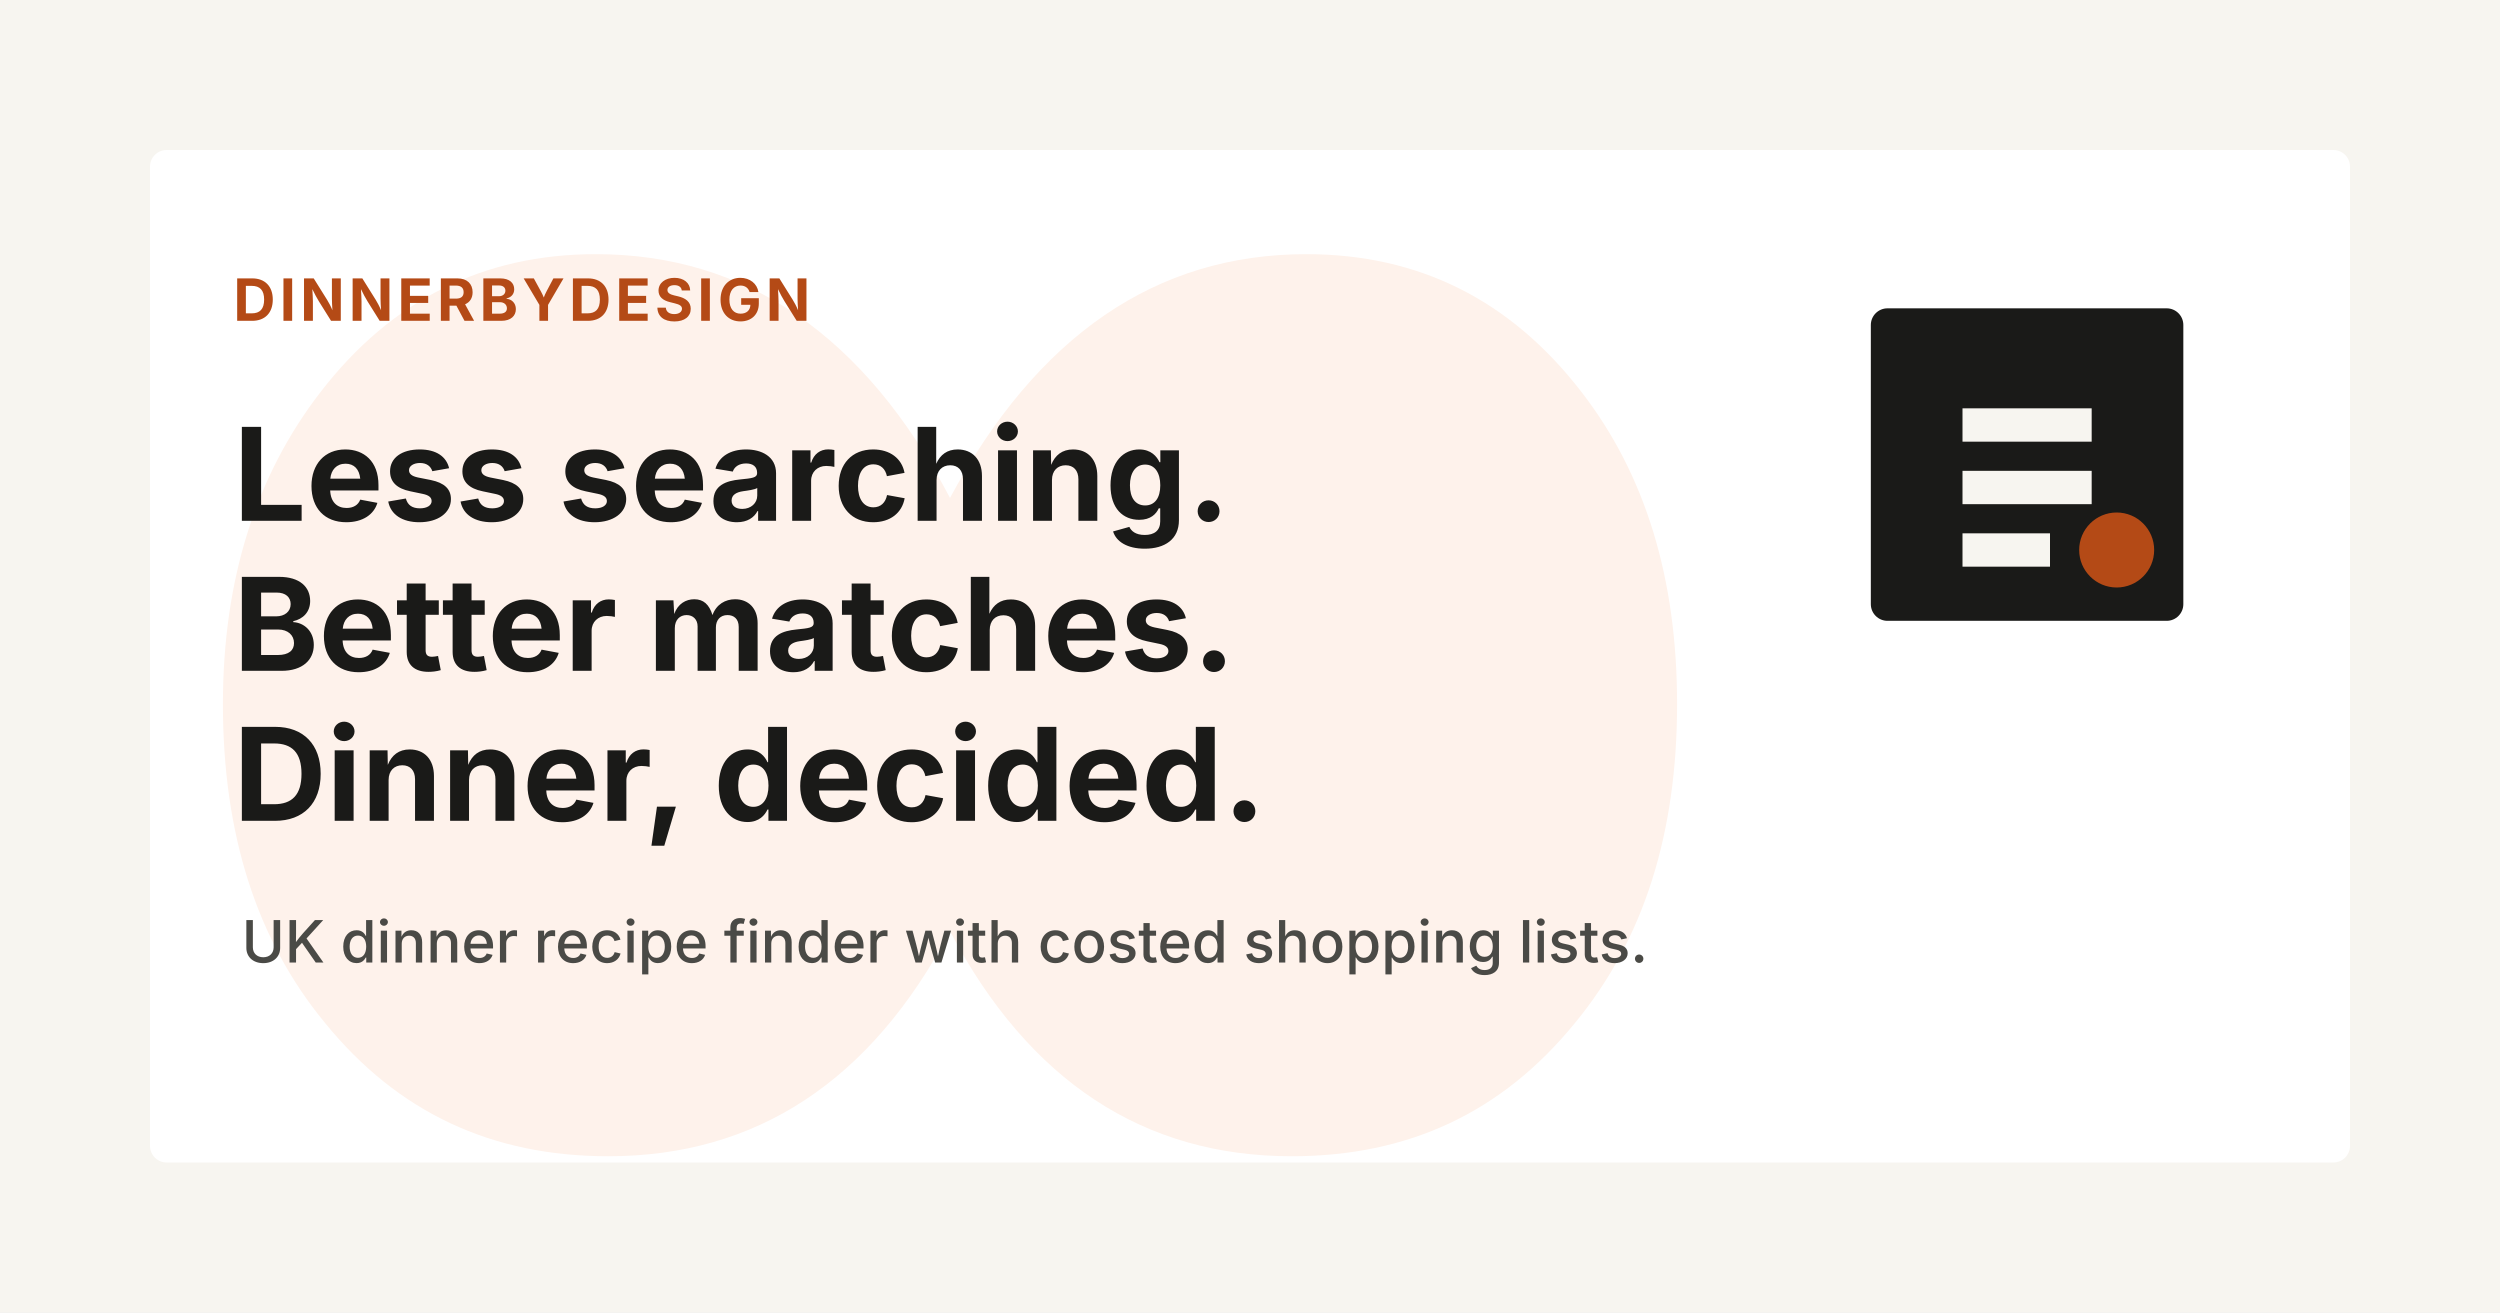
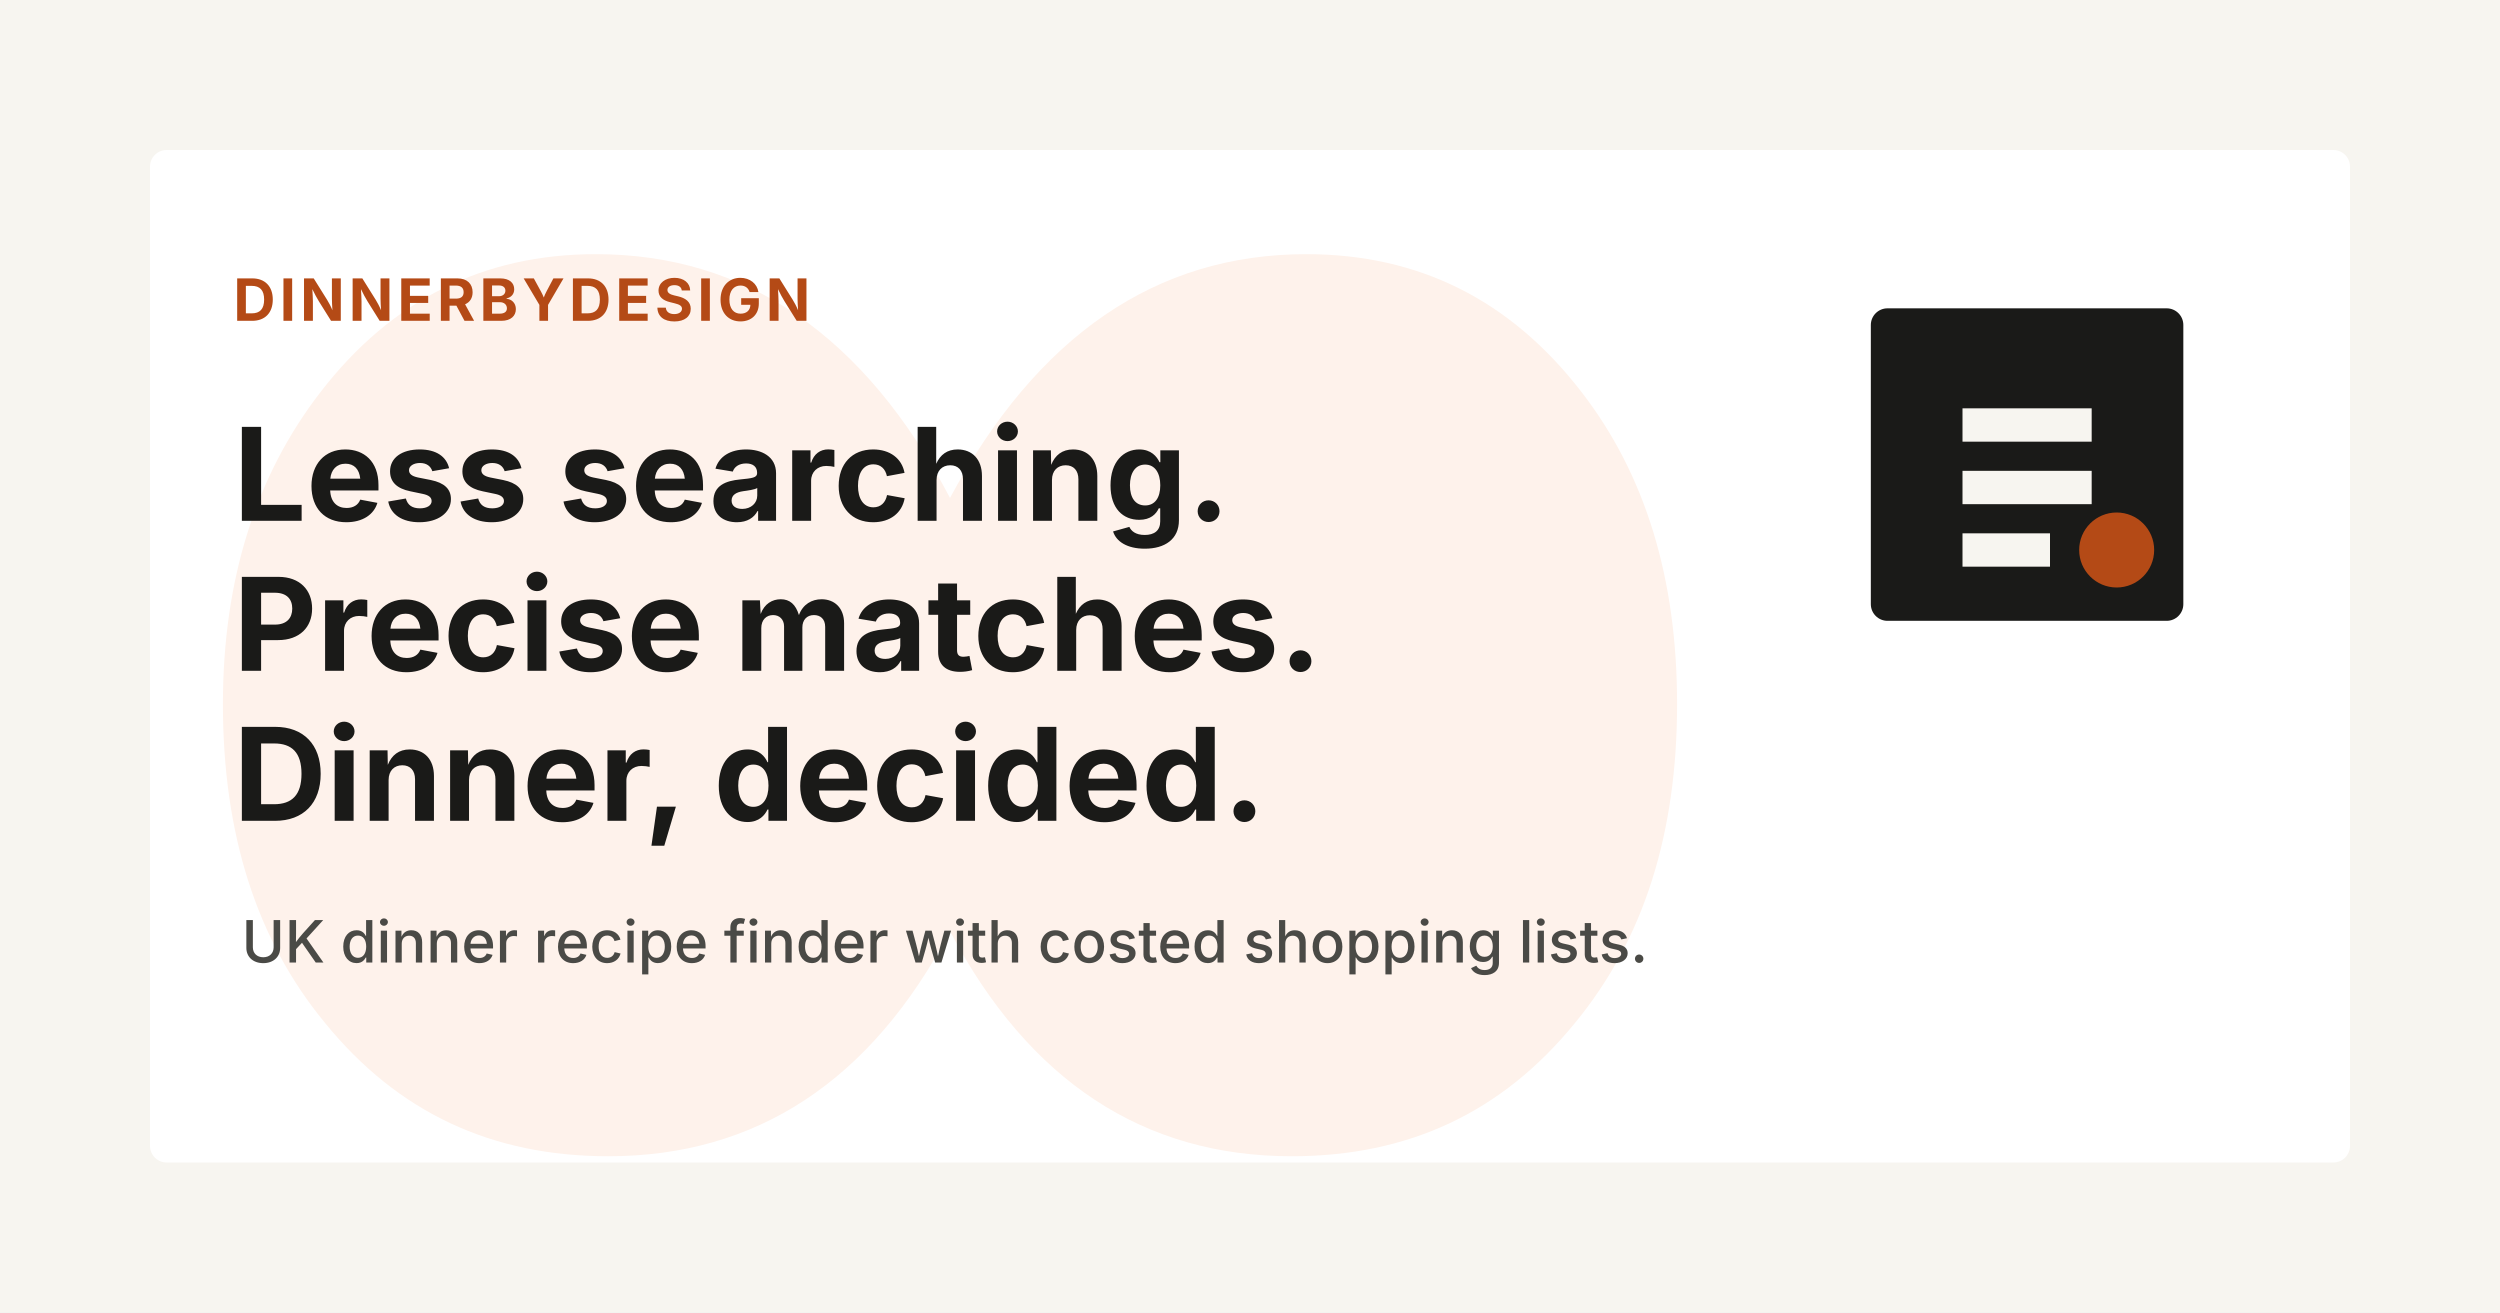
<svg xmlns="http://www.w3.org/2000/svg" width="1200" height="630" viewBox="0 0 1200 630" role="img" aria-labelledby="title desc">
  <rect width="1200" height="630" fill="#f7f5f0" />
  <rect x="72" y="72" width="1056" height="486" rx="8" fill="#ffffff" />
  <path d="M154 188c34-44 78-66 132-66 72 0 129 39 170 117 42-78 99-117 171-117 54 0 98 22 132 66 31 40 46 90 46 150 0 62-16 113-49 153-35 43-80 64-136 64-71 0-126-36-164-108-38 72-93 108-164 108-56 0-101-21-136-64-33-40-49-91-49-153 0-60 16-110 47-150z" fill="#fef2eb" />
  <text x="112" y="154" fill="#b44a16" font-family="Inter, Arial, sans-serif" font-size="28" font-weight="700" letter-spacing="2">DINNERBYDESIGN</text>
  <text x="112" y="250" fill="#1a1a18" font-family="Inter, Arial, sans-serif" font-size="62" font-weight="700">Less searching.</text>
-   <text x="112" y="322" fill="#1a1a18" font-family="Inter, Arial, sans-serif" font-size="62" font-weight="700">Better matches.</text>
+   <text x="112" y="322" fill="#1a1a18" font-family="Inter, Arial, sans-serif" font-size="62" font-weight="700">Precise matches.</text>
  <text x="112" y="394" fill="#1a1a18" font-family="Inter, Arial, sans-serif" font-size="62" font-weight="700">Dinner, decided.</text>
  <text x="116" y="462" fill="#4a4a46" font-family="Inter, Arial, sans-serif" font-size="28" font-weight="500">UK dinner recipe finder with costed shopping lists.</text>
  <g transform="translate(898 148)">
    <rect width="150" height="150" rx="8" fill="#1a1a18" />
    <path d="M44 48h62v16H44zm0 30h62v16H44zm0 30h42v16H44z" fill="#f7f5f0" />
    <circle cx="118" cy="116" r="18" fill="#b44a16" />
  </g>
</svg>
